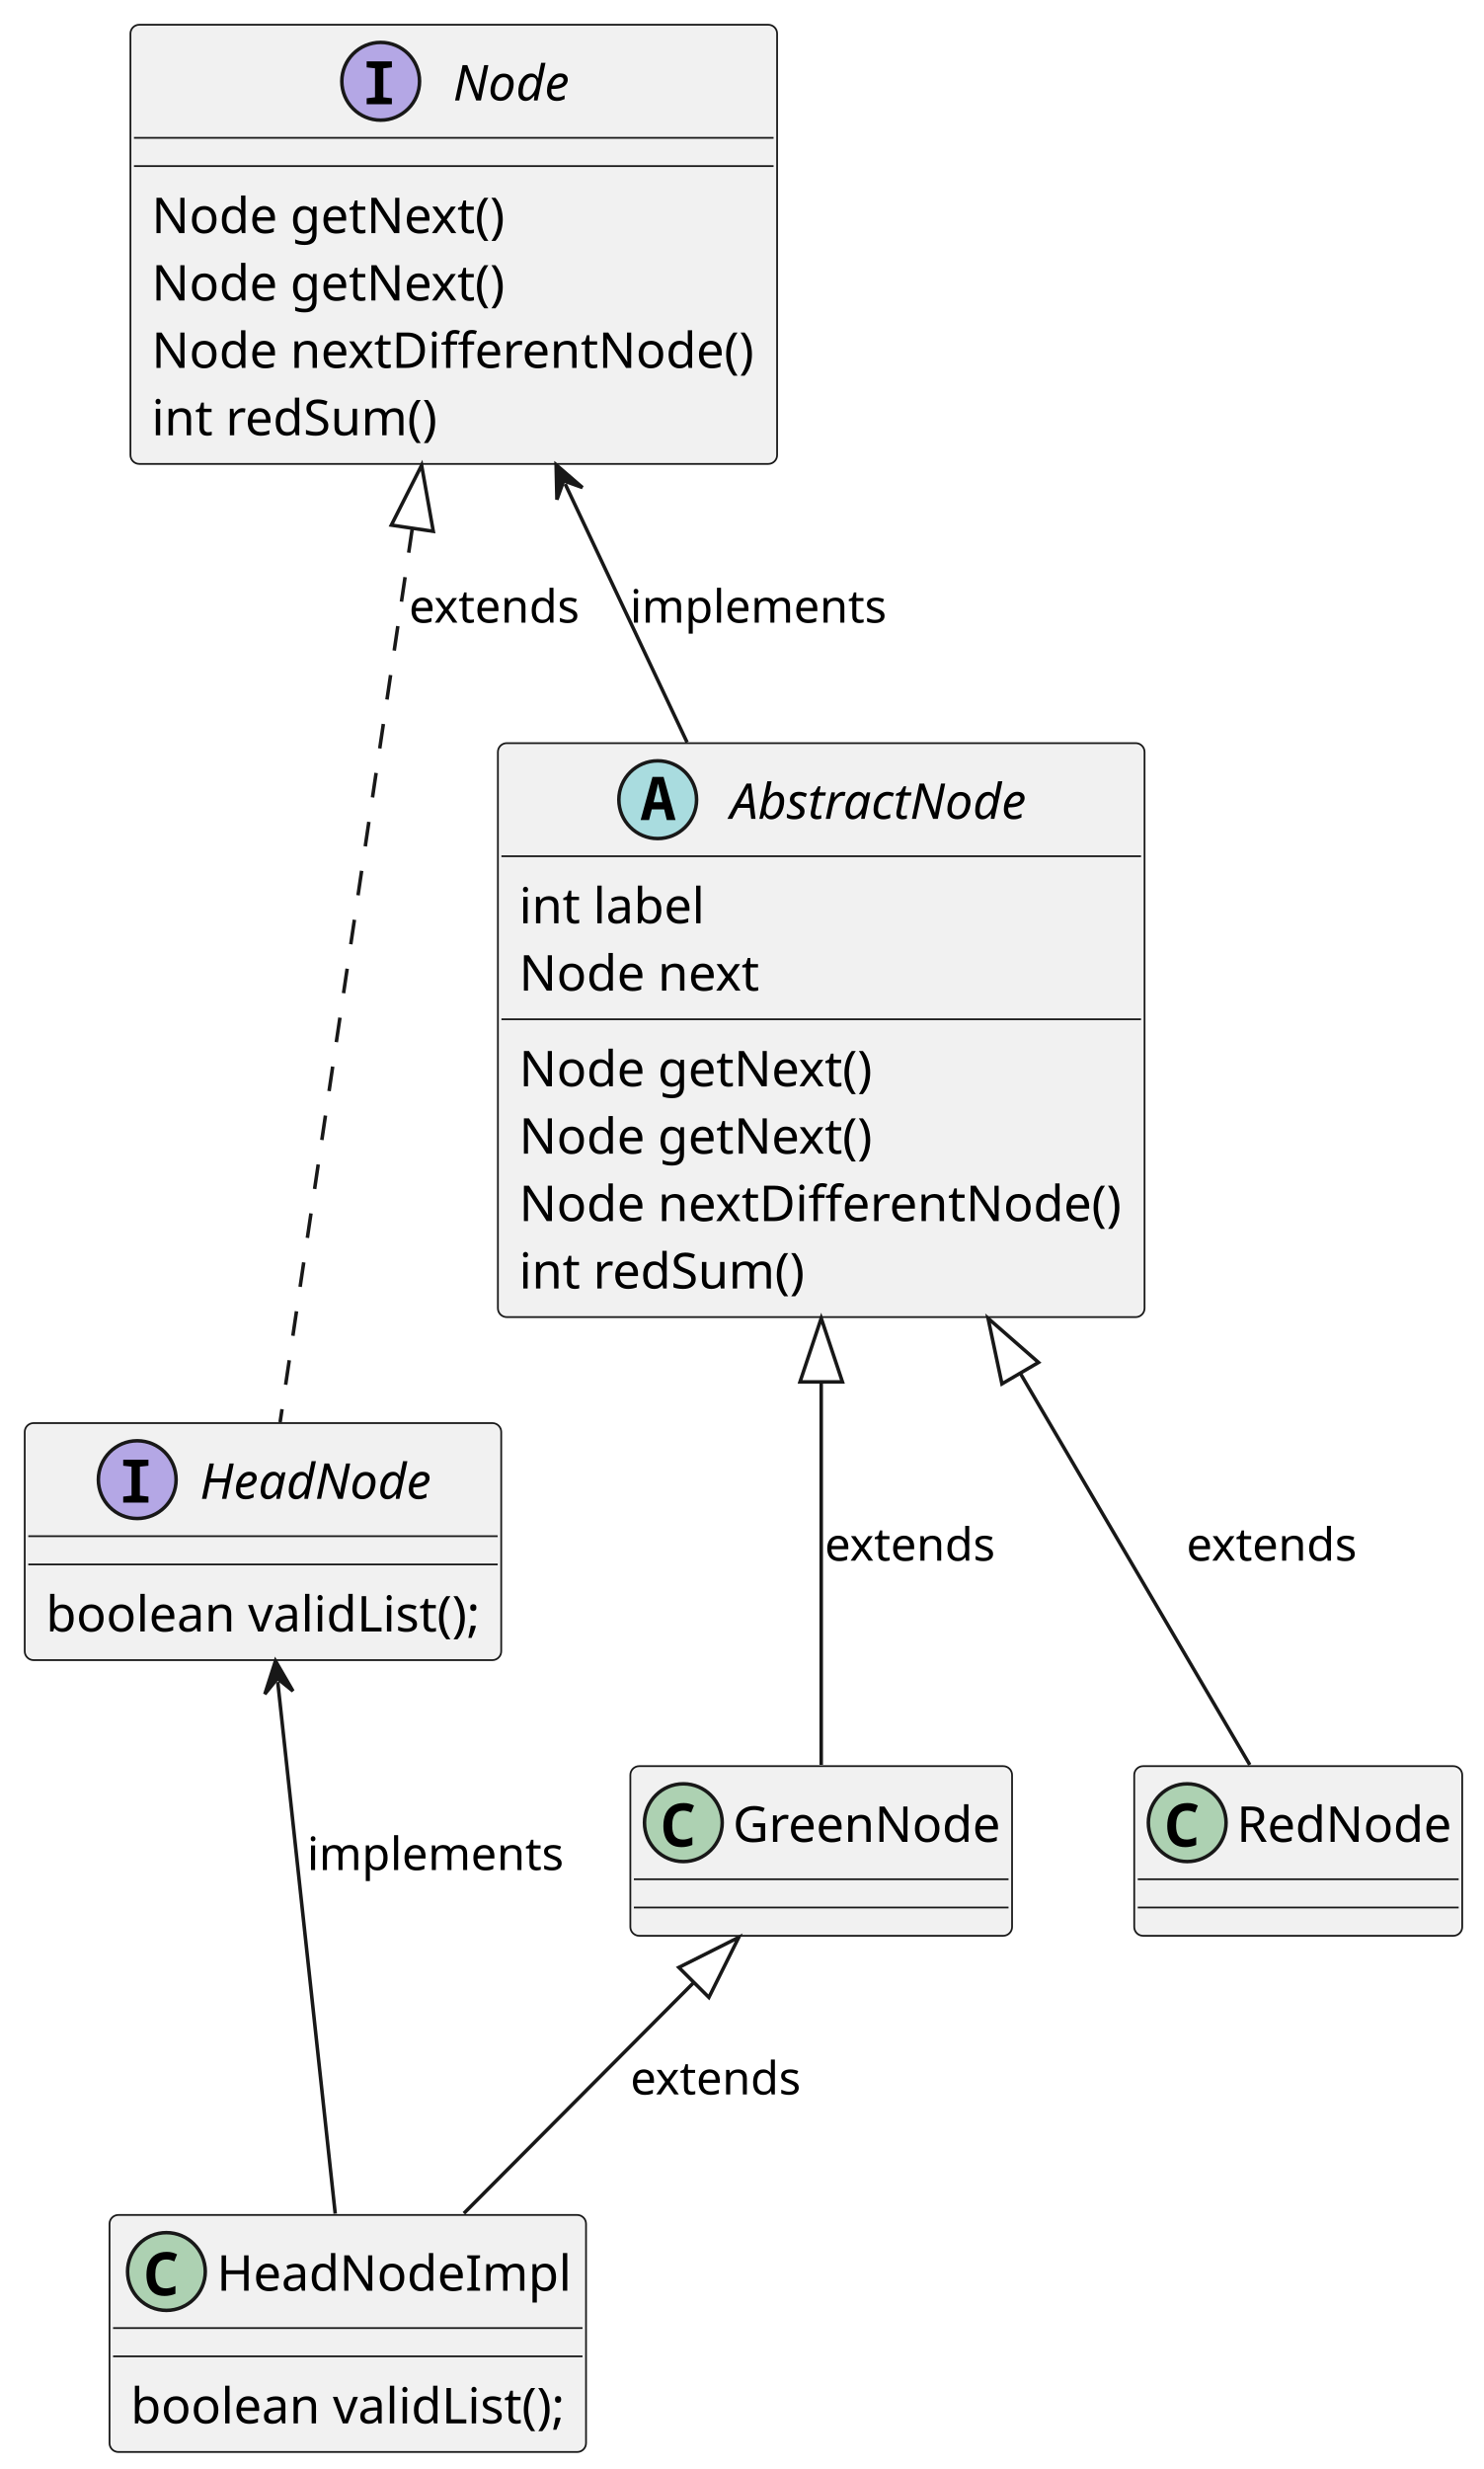
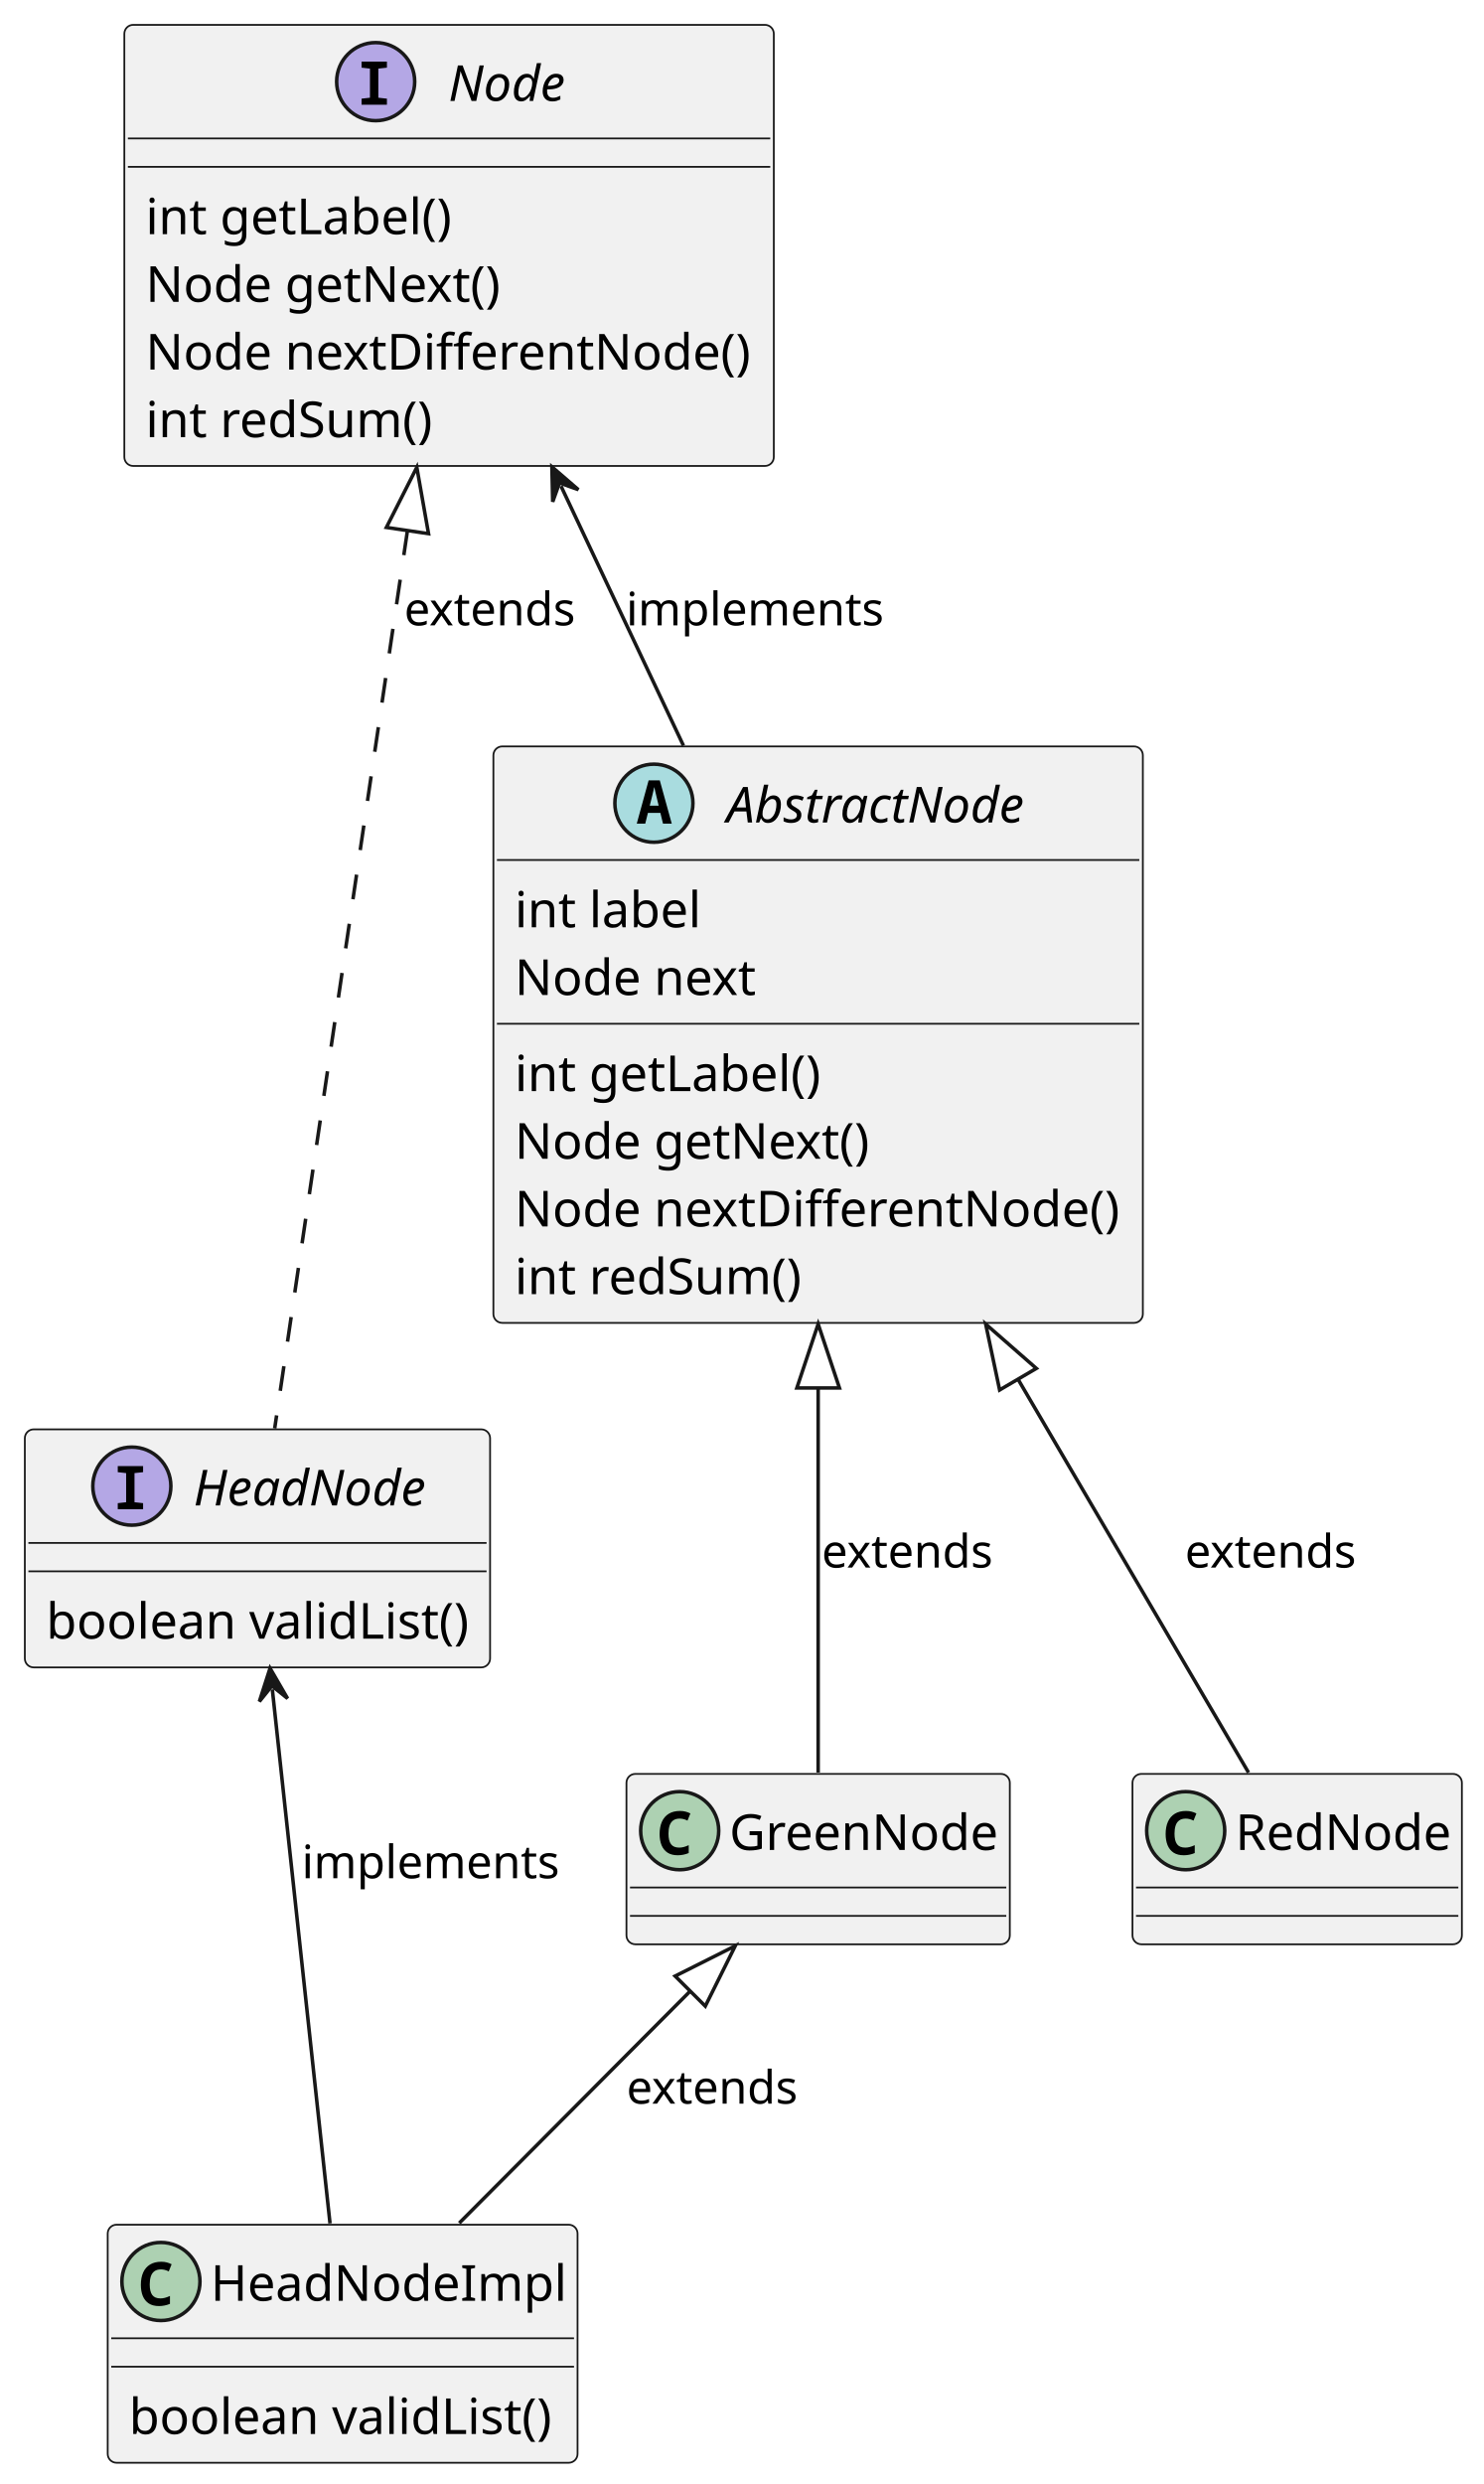
- <svg xmlns="http://www.w3.org/2000/svg" contentStyleType="text/css" data-diagram-type="CLASS" height="416.816px" preserveAspectRatio="none" style="width:250px;height:416px;background:#FFFFFF;" version="1.1" viewBox="0 0 250 416" width="250.089px" zoomAndPan="magnify">
+ <svg xmlns="http://www.w3.org/2000/svg" contentStyleType="text/css" data-diagram-type="CLASS" height="1172.334px" preserveAspectRatio="none" style="width:700px;height:1172px;background:#FFFFFF;" version="1.1" viewBox="0 0 700 1172" width="700.051px" zoomAndPan="magnify">
  <defs />
  <g>
    <g class="entity" data-qualified-name="Node" data-source-line="3" id="ent0002">
-       <rect fill="#F1F1F1" height="73.998" rx="1.489" ry="1.489" style="stroke:#181818;stroke-width:0.298;" width="108.981" x="21.984" y="4.168" />
-       <ellipse cx="64.157" cy="13.695" fill="#B4A7E5" rx="6.55" ry="6.55" style="stroke:#181818;stroke-width:0.596;" />
-       <path d="M61.794,17.566 L61.794,16.552 L63.199,16.393 L63.199,11.509 L61.794,11.351 L61.794,10.337 L66.046,10.337 L66.046,11.351 L64.604,11.509 L64.604,16.393 L66.046,16.552 L66.046,17.566 L61.794,17.566 Z " fill="#000000" />
-       <text fill="#000000" font-family="sans-serif" font-size="8.336" font-style="italic" lengthAdjust="spacing" textLength="19.574" x="76.364" y="16.93">Node</text>
-       <line style="stroke:#181818;stroke-width:0.298;" x1="22.579" x2="130.37" y1="23.223" y2="23.223" />
-       <line style="stroke:#181818;stroke-width:0.298;" x1="22.579" x2="130.37" y1="27.986" y2="27.986" />
-       <text fill="#000000" font-family="sans-serif" font-size="8.336" lengthAdjust="spacing" textLength="59.671" x="25.557" y="39.279">Node getNext()</text>
-       <text fill="#000000" font-family="sans-serif" font-size="8.336" lengthAdjust="spacing" textLength="59.671" x="25.557" y="50.633">Node getNext()</text>
-       <text fill="#000000" font-family="sans-serif" font-size="8.336" lengthAdjust="spacing" textLength="101.836" x="25.557" y="61.987">Node nextDifferentNode()</text>
-       <text fill="#000000" font-family="sans-serif" font-size="8.336" lengthAdjust="spacing" textLength="48.275" x="25.557" y="73.341">int redSum()</text>
+       <rect fill="#F1F1F1" height="208.125" rx="4.187" ry="4.187" style="stroke:#181818;stroke-width:0.837;" width="306.521" x="58.684" y="11.723" />
+       <ellipse cx="177.3" cy="38.52" fill="#B4A7E5" rx="18.422" ry="18.422" style="stroke:#181818;stroke-width:1.675;" />
+       <path d="M170.653,49.406 L170.653,46.553 L174.605,46.108 L174.605,32.37 L170.653,31.925 L170.653,29.073 L182.612,29.073 L182.612,31.925 L178.556,32.37 L178.556,46.108 L182.612,46.553 L182.612,49.406 L170.653,49.406 Z " fill="#000000" />
+       <text fill="#000000" font-family="sans-serif" font-size="23.447" font-style="italic" lengthAdjust="spacing" textLength="55.053" x="211.632" y="47.617">Node</text>
+       <line style="stroke:#181818;stroke-width:0.837;" x1="60.358" x2="363.529" y1="65.316" y2="65.316" />
+       <line style="stroke:#181818;stroke-width:0.837;" x1="60.358" x2="363.529" y1="78.714" y2="78.714" />
+       <text fill="#000000" font-family="sans-serif" font-size="23.447" lengthAdjust="spacing" textLength="144.407" x="68.732" y="110.477">int getLabel()</text>
+       <text fill="#000000" font-family="sans-serif" font-size="23.447" lengthAdjust="spacing" textLength="167.831" x="68.732" y="142.411">Node getNext()</text>
+       <text fill="#000000" font-family="sans-serif" font-size="23.447" lengthAdjust="spacing" textLength="286.423" x="68.732" y="174.346">Node nextDifferentNode()</text>
+       <text fill="#000000" font-family="sans-serif" font-size="23.447" lengthAdjust="spacing" textLength="135.779" x="68.732" y="206.28">int redSum()</text>
    </g>
    <g class="entity" data-qualified-name="HeadNode" data-source-line="10" id="ent0003">
-       <rect fill="#F1F1F1" height="39.936" rx="1.489" ry="1.489" style="stroke:#181818;stroke-width:0.298;" width="80.305" x="4.168" y="239.776" />
-       <ellipse cx="23.129" cy="249.304" fill="#B4A7E5" rx="6.55" ry="6.55" style="stroke:#181818;stroke-width:0.596;" />
-       <path d="M20.766,253.174 L20.766,252.16 L22.171,252.002 L22.171,247.117 L20.766,246.959 L20.766,245.945 L25.017,245.945 L25.017,246.959 L23.575,247.117 L23.575,252.002 L25.017,252.16 L25.017,253.174 L20.766,253.174 Z " fill="#000000" />
-       <text fill="#000000" font-family="sans-serif" font-size="8.336" font-style="italic" lengthAdjust="spacing" textLength="38.964" x="33.694" y="252.538">HeadNode</text>
-       <line style="stroke:#181818;stroke-width:0.298;" x1="4.764" x2="83.877" y1="258.831" y2="258.831" />
-       <line style="stroke:#181818;stroke-width:0.298;" x1="4.764" x2="83.877" y1="263.594" y2="263.594" />
-       <text fill="#000000" font-family="sans-serif" font-size="8.336" lengthAdjust="spacing" textLength="73.159" x="7.741" y="274.888">boolean validList();</text>
+       <rect fill="#F1F1F1" height="112.323" rx="4.187" ry="4.187" style="stroke:#181818;stroke-width:0.837;" width="219.581" x="11.723" y="674.393" />
+       <ellipse cx="62.224" cy="701.189" fill="#B4A7E5" rx="18.422" ry="18.422" style="stroke:#181818;stroke-width:1.675;" />
+       <path d="M55.578,712.075 L55.578,709.223 L59.529,708.778 L59.529,695.04 L55.578,694.595 L55.578,691.743 L67.536,691.743 L67.536,694.595 L63.48,695.04 L63.48,708.778 L67.536,709.223 L67.536,712.075 L55.578,712.075 Z " fill="#000000" />
+       <text fill="#000000" font-family="sans-serif" font-size="23.447" font-style="italic" lengthAdjust="spacing" textLength="109.589" x="91.311" y="710.287">HeadNode</text>
+       <line style="stroke:#181818;stroke-width:0.837;" x1="13.398" x2="229.629" y1="727.986" y2="727.986" />
+       <line style="stroke:#181818;stroke-width:0.837;" x1="13.398" x2="229.629" y1="741.384" y2="741.384" />
+       <text fill="#000000" font-family="sans-serif" font-size="23.447" lengthAdjust="spacing" textLength="199.483" x="21.772" y="773.147">boolean validList()</text>
    </g>
    <g class="entity" data-qualified-name="AbstractNode" data-source-line="14" id="ent0004">
-       <rect fill="#F1F1F1" height="96.706" rx="1.489" ry="1.489" style="stroke:#181818;stroke-width:0.298;" width="108.981" x="83.911" y="125.212" />
-       <ellipse cx="110.846" cy="134.739" fill="#A9DCDF" rx="6.55" ry="6.55" style="stroke:#181818;stroke-width:0.596;" />
-       <path d="M107.971,138.162 L109.962,130.905 L111.832,130.905 L113.841,138.162 L112.371,138.162 L111.934,136.367 L109.841,136.367 L109.394,138.162 L107.971,138.162 Z M110.594,133.371 L110.148,135.157 L111.646,135.157 L111.218,133.371 Q111.134,133.027 111.059,132.701 Q110.985,132.366 110.901,132.022 Q110.836,132.366 110.752,132.701 Q110.669,133.027 110.594,133.371 Z " fill="#000000" />
-       <text fill="#000000" font-family="sans-serif" font-size="8.336" font-style="italic" lengthAdjust="spacing" textLength="50.051" x="123.052" y="137.973">AbstractNode</text>
-       <line style="stroke:#181818;stroke-width:0.298;" x1="84.506" x2="192.297" y1="144.266" y2="144.266" />
-       <text fill="#000000" font-family="sans-serif" font-size="8.336" lengthAdjust="spacing" textLength="31.286" x="87.484" y="155.559">int label</text>
-       <text fill="#000000" font-family="sans-serif" font-size="8.336" lengthAdjust="spacing" textLength="40.648" x="87.484" y="166.913">Node next</text>
-       <line style="stroke:#181818;stroke-width:0.298;" x1="84.506" x2="192.297" y1="171.738" y2="171.738" />
-       <text fill="#000000" font-family="sans-serif" font-size="8.336" lengthAdjust="spacing" textLength="59.671" x="87.484" y="183.031">Node getNext()</text>
-       <text fill="#000000" font-family="sans-serif" font-size="8.336" lengthAdjust="spacing" textLength="59.671" x="87.484" y="194.385">Node getNext()</text>
-       <text fill="#000000" font-family="sans-serif" font-size="8.336" lengthAdjust="spacing" textLength="101.836" x="87.484" y="205.739">Node nextDifferentNode()</text>
-       <text fill="#000000" font-family="sans-serif" font-size="8.336" lengthAdjust="spacing" textLength="48.275" x="87.484" y="217.093">int redSum()</text>
+       <rect fill="#F1F1F1" height="271.994" rx="4.187" ry="4.187" style="stroke:#181818;stroke-width:0.837;" width="306.521" x="232.859" y="352.169" />
+       <ellipse cx="308.615" cy="378.965" fill="#A9DCDF" rx="18.422" ry="18.422" style="stroke:#181818;stroke-width:1.675;" />
+       <path d="M300.529,388.595 L306.129,368.184 L311.389,368.184 L317.041,388.595 L312.906,388.595 L311.676,383.545 L305.789,383.545 L304.533,388.595 L300.529,388.595 Z M307.908,375.118 L306.652,380.143 L310.865,380.143 L309.662,375.118 Q309.426,374.15 309.217,373.234 Q309.007,372.292 308.772,371.324 Q308.589,372.292 308.353,373.234 Q308.118,374.15 307.908,375.118 Z " fill="#000000" />
+       <text fill="#000000" font-family="sans-serif" font-size="23.447" font-style="italic" lengthAdjust="spacing" textLength="140.773" x="342.947" y="388.062">AbstractNode</text>
+       <line style="stroke:#181818;stroke-width:0.837;" x1="234.534" x2="537.705" y1="405.761" y2="405.761" />
+       <text fill="#000000" font-family="sans-serif" font-size="23.447" lengthAdjust="spacing" textLength="87.995" x="242.907" y="437.525">int label</text>
+       <text fill="#000000" font-family="sans-serif" font-size="23.447" lengthAdjust="spacing" textLength="114.326" x="242.907" y="469.459">Node next</text>
+       <line style="stroke:#181818;stroke-width:0.837;" x1="234.534" x2="537.705" y1="483.028" y2="483.028" />
+       <text fill="#000000" font-family="sans-serif" font-size="23.447" lengthAdjust="spacing" textLength="144.407" x="242.907" y="514.791">int getLabel()</text>
+       <text fill="#000000" font-family="sans-serif" font-size="23.447" lengthAdjust="spacing" textLength="167.831" x="242.907" y="546.726">Node getNext()</text>
+       <text fill="#000000" font-family="sans-serif" font-size="23.447" lengthAdjust="spacing" textLength="286.423" x="242.907" y="578.66">Node nextDifferentNode()</text>
+       <text fill="#000000" font-family="sans-serif" font-size="23.447" lengthAdjust="spacing" textLength="135.779" x="242.907" y="610.594">int redSum()</text>
    </g>
    <g class="entity" data-qualified-name="GreenNode" data-source-line="25" id="ent0005">
-       <rect fill="#F1F1F1" height="28.582" rx="1.489" ry="1.489" style="stroke:#181818;stroke-width:0.298;" width="64.329" x="106.234" y="297.577" />
-       <ellipse cx="115.166" cy="307.104" fill="#ADD1B2" rx="6.55" ry="6.55" style="stroke:#181818;stroke-width:0.596;" />
-       <path d="M114.85,311.226 Q113.808,311.226 113.129,310.788 Q112.459,310.342 112.124,309.541 Q111.798,308.732 111.798,307.662 Q111.798,306.453 112.189,305.587 Q112.58,304.722 113.343,304.257 Q114.106,303.792 115.222,303.792 Q115.752,303.792 116.152,303.903 Q116.552,304.006 116.962,304.21 L116.478,305.411 Q116.106,305.224 115.78,305.15 Q115.464,305.076 115.175,305.076 Q114.478,305.076 114.059,305.392 Q113.64,305.708 113.464,306.276 Q113.287,306.843 113.287,307.597 Q113.287,308.797 113.715,309.374 Q114.143,309.942 115.092,309.942 Q115.445,309.942 115.817,309.849 Q116.19,309.755 116.683,309.532 L116.683,310.853 Q116.246,311.039 115.771,311.132 Q115.306,311.226 114.85,311.226 Z " fill="#000000" />
-       <text fill="#000000" font-family="sans-serif" font-size="8.336" lengthAdjust="spacing" textLength="45.274" x="123.502" y="310.338">GreenNode</text>
-       <line style="stroke:#181818;stroke-width:0.298;" x1="106.83" x2="169.968" y1="316.631" y2="316.631" />
-       <line style="stroke:#181818;stroke-width:0.298;" x1="106.83" x2="169.968" y1="321.395" y2="321.395" />
+       <rect fill="#F1F1F1" height="80.389" rx="4.187" ry="4.187" style="stroke:#181818;stroke-width:0.837;" width="180.931" x="295.663" y="836.962" />
+       <ellipse cx="320.784" cy="863.759" fill="#ADD1B2" rx="18.422" ry="18.422" style="stroke:#181818;stroke-width:1.675;" />
+       <path d="M319.894,875.351 Q316.963,875.351 315.053,874.121 Q313.169,872.865 312.227,870.615 Q311.311,868.338 311.311,865.329 Q311.311,861.927 312.41,859.493 Q313.509,857.06 315.655,855.751 Q317.801,854.443 320.941,854.443 Q322.433,854.443 323.558,854.757 Q324.683,855.045 325.834,855.62 L324.474,858.996 Q323.427,858.473 322.511,858.263 Q321.621,858.054 320.81,858.054 Q318.848,858.054 317.67,858.944 Q316.492,859.833 315.995,861.43 Q315.498,863.026 315.498,865.146 Q315.498,868.521 316.702,870.144 Q317.906,871.74 320.575,871.74 Q321.569,871.74 322.616,871.478 Q323.663,871.217 325.049,870.589 L325.049,874.304 Q323.82,874.828 322.485,875.09 Q321.176,875.351 319.894,875.351 Z " fill="#000000" />
+       <text fill="#000000" font-family="sans-serif" font-size="23.447" lengthAdjust="spacing" textLength="127.338" x="344.231" y="872.856">GreenNode</text>
+       <line style="stroke:#181818;stroke-width:0.837;" x1="297.337" x2="474.918" y1="890.555" y2="890.555" />
+       <line style="stroke:#181818;stroke-width:0.837;" x1="297.337" x2="474.918" y1="903.953" y2="903.953" />
    </g>
    <g class="entity" data-qualified-name="RedNode" data-source-line="29" id="ent0006">
-       <rect fill="#F1F1F1" height="28.582" rx="1.489" ry="1.489" style="stroke:#181818;stroke-width:0.298;" width="55.276" x="191.152" y="297.577" />
-       <ellipse cx="200.083" cy="307.104" fill="#ADD1B2" rx="6.55" ry="6.55" style="stroke:#181818;stroke-width:0.596;" />
-       <path d="M199.767,311.226 Q198.725,311.226 198.046,310.788 Q197.376,310.342 197.041,309.541 Q196.715,308.732 196.715,307.662 Q196.715,306.453 197.106,305.587 Q197.497,304.722 198.26,304.257 Q199.023,303.792 200.139,303.792 Q200.67,303.792 201.07,303.903 Q201.47,304.006 201.879,304.21 L201.395,305.411 Q201.023,305.224 200.697,305.15 Q200.381,305.076 200.093,305.076 Q199.395,305.076 198.976,305.392 Q198.558,305.708 198.381,306.276 Q198.204,306.843 198.204,307.597 Q198.204,308.797 198.632,309.374 Q199.06,309.942 200.009,309.942 Q200.363,309.942 200.735,309.849 Q201.107,309.755 201.6,309.532 L201.6,310.853 Q201.163,311.039 200.688,311.132 Q200.223,311.226 199.767,311.226 Z " fill="#000000" />
-       <text fill="#000000" font-family="sans-serif" font-size="8.336" lengthAdjust="spacing" textLength="36.221" x="208.42" y="310.338">RedNode</text>
-       <line style="stroke:#181818;stroke-width:0.298;" x1="191.747" x2="245.832" y1="316.631" y2="316.631" />
-       <line style="stroke:#181818;stroke-width:0.298;" x1="191.747" x2="245.832" y1="321.395" y2="321.395" />
+       <rect fill="#F1F1F1" height="80.389" rx="4.187" ry="4.187" style="stroke:#181818;stroke-width:0.837;" width="155.468" x="534.484" y="836.962" />
+       <ellipse cx="559.605" cy="863.759" fill="#ADD1B2" rx="18.422" ry="18.422" style="stroke:#181818;stroke-width:1.675;" />
+       <path d="M558.715,875.351 Q555.784,875.351 553.874,874.121 Q551.99,872.865 551.048,870.615 Q550.132,868.338 550.132,865.329 Q550.132,861.927 551.231,859.493 Q552.33,857.06 554.476,855.751 Q556.622,854.443 559.762,854.443 Q561.254,854.443 562.379,854.757 Q563.504,855.045 564.655,855.62 L563.295,858.996 Q562.248,858.473 561.332,858.263 Q560.442,858.054 559.631,858.054 Q557.669,858.054 556.491,858.944 Q555.313,859.833 554.816,861.43 Q554.319,863.026 554.319,865.146 Q554.319,868.521 555.523,870.144 Q556.727,871.74 559.396,871.74 Q560.39,871.74 561.437,871.478 Q562.484,871.217 563.87,870.589 L563.87,874.304 Q562.641,874.828 561.306,875.09 Q559.998,875.351 558.715,875.351 Z " fill="#000000" />
+       <text fill="#000000" font-family="sans-serif" font-size="23.447" lengthAdjust="spacing" textLength="101.875" x="583.052" y="872.856">RedNode</text>
+       <line style="stroke:#181818;stroke-width:0.837;" x1="536.158" x2="688.277" y1="890.555" y2="890.555" />
+       <line style="stroke:#181818;stroke-width:0.837;" x1="536.158" x2="688.277" y1="903.953" y2="903.953" />
    </g>
    <g class="entity" data-qualified-name="HeadNodeImpl" data-source-line="33" id="ent0007">
-       <rect fill="#F1F1F1" height="39.936" rx="1.489" ry="1.489" style="stroke:#181818;stroke-width:0.298;" width="80.305" x="18.459" y="373.199" />
-       <ellipse cx="28.049" cy="382.726" fill="#ADD1B2" rx="6.55" ry="6.55" style="stroke:#181818;stroke-width:0.596;" />
-       <path d="M27.733,386.848 Q26.69,386.848 26.011,386.411 Q25.341,385.964 25.006,385.164 Q24.681,384.354 24.681,383.284 Q24.681,382.075 25.072,381.21 Q25.462,380.344 26.225,379.879 Q26.988,379.414 28.105,379.414 Q28.635,379.414 29.035,379.526 Q29.435,379.628 29.845,379.833 L29.361,381.033 Q28.988,380.847 28.663,380.772 Q28.346,380.698 28.058,380.698 Q27.36,380.698 26.942,381.014 Q26.523,381.331 26.346,381.898 Q26.169,382.466 26.169,383.219 Q26.169,384.42 26.597,384.996 Q27.025,385.564 27.974,385.564 Q28.328,385.564 28.7,385.471 Q29.072,385.378 29.565,385.154 L29.565,386.476 Q29.128,386.662 28.654,386.755 Q28.188,386.848 27.733,386.848 Z " fill="#000000" />
-       <text fill="#000000" font-family="sans-serif" font-size="8.336" lengthAdjust="spacing" textLength="59.788" x="36.531" y="385.961">HeadNodeImpl</text>
-       <line style="stroke:#181818;stroke-width:0.298;" x1="19.054" x2="98.168" y1="392.253" y2="392.253" />
-       <line style="stroke:#181818;stroke-width:0.298;" x1="19.054" x2="98.168" y1="397.017" y2="397.017" />
-       <text fill="#000000" font-family="sans-serif" font-size="8.336" lengthAdjust="spacing" textLength="73.159" x="22.032" y="408.31">boolean validList();</text>
+       <rect fill="#F1F1F1" height="112.323" rx="4.187" ry="4.187" style="stroke:#181818;stroke-width:0.837;" width="221.751" x="50.829" y="1049.657" />
+       <ellipse cx="75.951" cy="1076.454" fill="#ADD1B2" rx="18.422" ry="18.422" style="stroke:#181818;stroke-width:1.675;" />
+       <path d="M75.061,1088.046 Q72.13,1088.046 70.22,1086.816 Q68.335,1085.56 67.394,1083.31 Q66.478,1081.033 66.478,1078.024 Q66.478,1074.622 67.577,1072.188 Q68.676,1069.754 70.822,1068.446 Q72.967,1067.138 76.108,1067.138 Q77.599,1067.138 78.724,1067.452 Q79.85,1067.739 81.001,1068.315 L79.64,1071.691 Q78.594,1071.168 77.678,1070.958 Q76.788,1070.749 75.977,1070.749 Q74.014,1070.749 72.837,1071.639 Q71.659,1072.528 71.162,1074.124 Q70.665,1075.721 70.665,1077.84 Q70.665,1081.216 71.868,1082.839 Q73.072,1084.435 75.741,1084.435 Q76.736,1084.435 77.782,1084.173 Q78.829,1083.911 80.216,1083.283 L80.216,1086.999 Q78.986,1087.523 77.651,1087.784 Q76.343,1088.046 75.061,1088.046 Z " fill="#000000" />
+       <text fill="#000000" font-family="sans-serif" font-size="23.447" lengthAdjust="spacing" textLength="168.159" x="99.397" y="1085.551">HeadNodeImpl</text>
+       <line style="stroke:#181818;stroke-width:0.837;" x1="52.504" x2="270.906" y1="1103.25" y2="1103.25" />
+       <line style="stroke:#181818;stroke-width:0.837;" x1="52.504" x2="270.906" y1="1116.648" y2="1116.648" />
+       <text fill="#000000" font-family="sans-serif" font-size="23.447" lengthAdjust="spacing" textLength="199.483" x="60.878" y="1148.411">boolean validList()</text>
    </g>
    <g class="link" data-entity-1="ent0005" data-entity-2="ent0007" data-link-type="extension" data-source-line="37" id="lnk8">
-       <path codeLine="37" d="M116.938,334.013 C104.124,346.875 92.539,358.509 78.177,372.925" fill="none" id="GreenNode-backto-HeadNodeImpl" style="stroke:#181818;stroke-width:0.596;" />
-       <polygon fill="none" points="124.503,326.42,114.407,331.492,119.469,336.535,124.503,326.42" style="stroke:#181818;stroke-width:0.596;" />
-       <text fill="#000000" font-family="sans-serif" font-size="7.741" lengthAdjust="spacing" textLength="28.873" x="106.246" y="352.892">extends</text>
+       <path codeLine="37" d="M325.751,939.444 C289.71,975.619 257.126,1008.341 216.748,1048.887" fill="none" id="GreenNode-backto-HeadNodeImpl" style="stroke:#181818;stroke-width:1.675;" />
+       <polygon fill="none" points="347.027,918.088,318.632,932.351,332.869,946.536,347.027,918.088" style="stroke:#181818;stroke-width:1.675;" />
+       <text fill="#000000" font-family="sans-serif" font-size="21.772" lengthAdjust="spacing" textLength="81.209" x="295.696" y="992.543">extends</text>
    </g>
    <g class="link" data-entity-1="ent0004" data-entity-2="ent0006" data-link-type="extension" data-source-line="38" id="lnk9">
-       <path codeLine="38" d="M171.938,231.362 C187.509,257.925 200.334,279.796 210.629,297.356" fill="none" id="AbstractNode-backto-RedNode" style="stroke:#181818;stroke-width:0.596;" />
-       <polygon fill="none" points="166.518,222.115,168.856,233.168,175.02,229.555,166.518,222.115" style="stroke:#181818;stroke-width:0.596;" />
-       <text fill="#000000" font-family="sans-serif" font-size="7.741" lengthAdjust="spacing" textLength="28.873" x="199.958" y="262.961">extends</text>
+       <path codeLine="38" d="M480.448,650.724 C524.26,725.435 560.308,786.954 589.265,836.343" fill="none" id="AbstractNode-backto-RedNode" style="stroke:#181818;stroke-width:1.675;" />
+       <polygon fill="none" points="465.199,624.72,471.78,655.807,489.116,645.641,465.199,624.72" style="stroke:#181818;stroke-width:1.675;" />
+       <text fill="#000000" font-family="sans-serif" font-size="21.772" lengthAdjust="spacing" textLength="81.209" x="559.253" y="739.604">extends</text>
    </g>
    <g class="link" data-entity-1="ent0004" data-entity-2="ent0005" data-link-type="extension" data-source-line="39" id="lnk10">
-       <path codeLine="39" d="M138.401,232.833 C138.401,259.396 138.401,279.796 138.401,297.356" fill="none" id="AbstractNode-backto-GreenNode" style="stroke:#181818;stroke-width:0.596;" />
-       <polygon fill="none" points="138.401,222.115,134.828,232.833,141.973,232.833,138.401,222.115" style="stroke:#181818;stroke-width:0.596;" />
-       <text fill="#000000" font-family="sans-serif" font-size="7.741" lengthAdjust="spacing" textLength="28.873" x="138.996" y="262.961">extends</text>
+       <path codeLine="39" d="M386.133,654.866 C386.133,729.577 386.133,786.954 386.133,836.343" fill="none" id="AbstractNode-backto-GreenNode" style="stroke:#181818;stroke-width:1.675;" />
+       <polygon fill="none" points="386.133,624.72,376.085,654.866,396.182,654.866,386.133,624.72" style="stroke:#181818;stroke-width:1.675;" />
+       <text fill="#000000" font-family="sans-serif" font-size="21.772" lengthAdjust="spacing" textLength="81.209" x="387.808" y="739.604">extends</text>
    </g>
    <g class="link" data-entity-1="ent0002" data-entity-2="ent0003" data-link-type="extension" data-source-line="41" id="lnk11">
-       <path codeLine="41" d="M69.487,89 C62.616,135.463 52.578,203.305 47.207,239.621" fill="none" id="Node-backto-HeadNode" style="stroke:#181818;stroke-width:0.596;stroke-dasharray:4.168,4.168;" />
-       <polygon fill="none" points="71.055,78.397,65.953,88.477,73.021,89.523,71.055,78.397" style="stroke:#181818;stroke-width:0.596;" />
-       <text fill="#000000" font-family="sans-serif" font-size="7.741" lengthAdjust="spacing" textLength="28.873" x="68.935" y="104.905">extends</text>
+       <path codeLine="41" d="M192.304,250.32 C172.96,381.002 144.75,571.814 129.643,673.958" fill="none" id="Node-backto-HeadNode" style="stroke:#181818;stroke-width:1.675;stroke-dasharray:11.723,11.723;" />
+       <polygon fill="none" points="196.718,220.499,182.363,248.849,202.244,251.791,196.718,220.499" style="stroke:#181818;stroke-width:1.675;" />
+       <text fill="#000000" font-family="sans-serif" font-size="21.772" lengthAdjust="spacing" textLength="81.209" x="190.755" y="295.055">extends</text>
    </g>
    <g class="link" data-entity-1="ent0003" data-entity-2="ent0007" data-link-type="dependency" data-source-line="44" id="lnk12">
-       <path codeLine="44" d="M46.811,283.402 C49.515,308.405 53.787,347.94 56.496,372.979" fill="none" id="HeadNode-backto-HeadNodeImpl" style="stroke:#181818;stroke-width:0.596;" />
-       <polygon fill="#181818" points="46.427,279.85,44.635,285.434,46.747,282.81,49.371,284.922,46.427,279.85" style="stroke:#181818;stroke-width:0.596;" />
-       <text fill="#000000" font-family="sans-serif" font-size="7.741" lengthAdjust="spacing" textLength="43.248" x="51.757" y="315.081">implements</text>
+       <path codeLine="44" d="M128.527,797.095 C136.114,867.419 148.149,978.614 155.753,1049.038" fill="none" id="HeadNode-backto-HeadNodeImpl" style="stroke:#181818;stroke-width:1.675;" />
+       <polygon fill="#181818" points="127.449,787.105,122.406,802.809,128.348,795.43,135.726,801.372,127.449,787.105" style="stroke:#181818;stroke-width:1.675;" />
+       <text fill="#000000" font-family="sans-serif" font-size="21.772" lengthAdjust="spacing" textLength="121.64" x="142.422" y="886.196">implements</text>
    </g>
    <g class="link" data-entity-1="ent0002" data-entity-2="ent0004" data-link-type="dependency" data-source-line="45" id="lnk13">
-       <path codeLine="45" d="M95.249,81.545 C102.085,96.026 108.515,109.646 115.797,125.081" fill="none" id="Node-backto-AbstractNode" style="stroke:#181818;stroke-width:0.596;" />
-       <polygon fill="#181818" points="93.724,78.314,93.858,84.177,94.995,81.006,98.165,82.143,93.724,78.314" style="stroke:#181818;stroke-width:0.596;" />
-       <text fill="#000000" font-family="sans-serif" font-size="7.741" lengthAdjust="spacing" textLength="43.248" x="106.175" y="104.905">implements</text>
+       <path codeLine="45" d="M264.765,229.352 C283.991,270.082 302.06,308.391 322.559,351.801" fill="none" id="Node-backto-AbstractNode" style="stroke:#181818;stroke-width:1.675;" />
+       <polygon fill="#181818" points="260.476,220.265,260.852,236.755,264.05,227.837,272.968,231.036,260.476,220.265" style="stroke:#181818;stroke-width:1.675;" />
+       <text fill="#000000" font-family="sans-serif" font-size="21.772" lengthAdjust="spacing" textLength="121.64" x="295.495" y="295.055">implements</text>
    </g>
  </g>
</svg>
